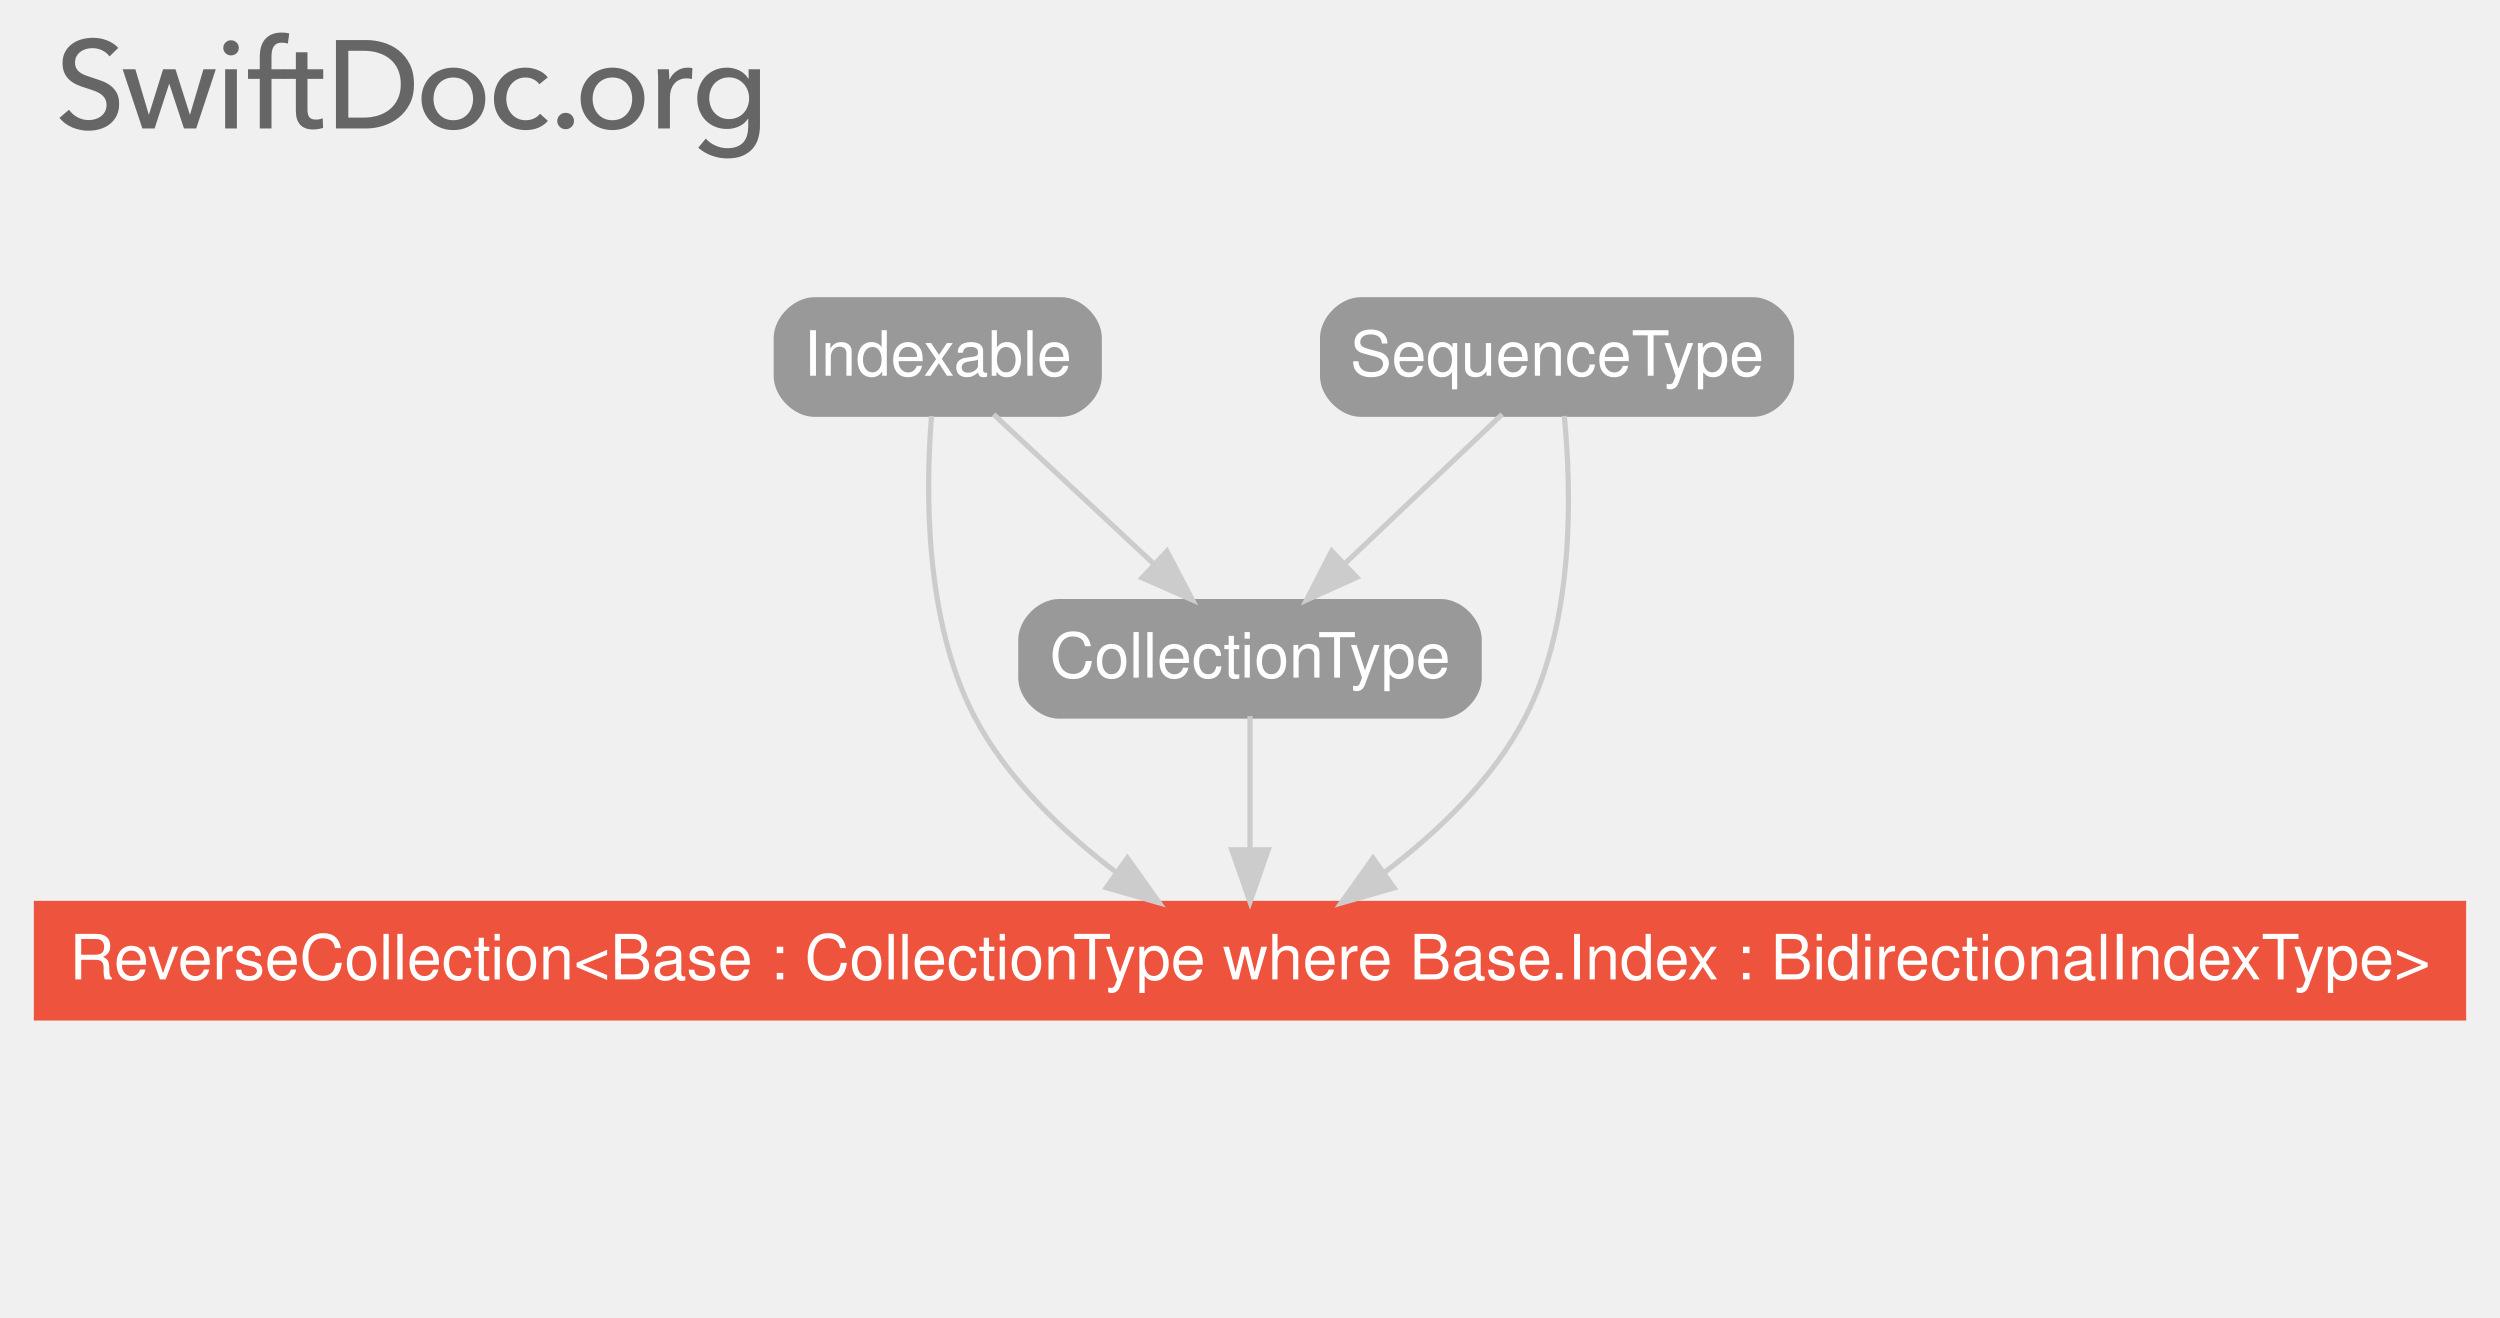
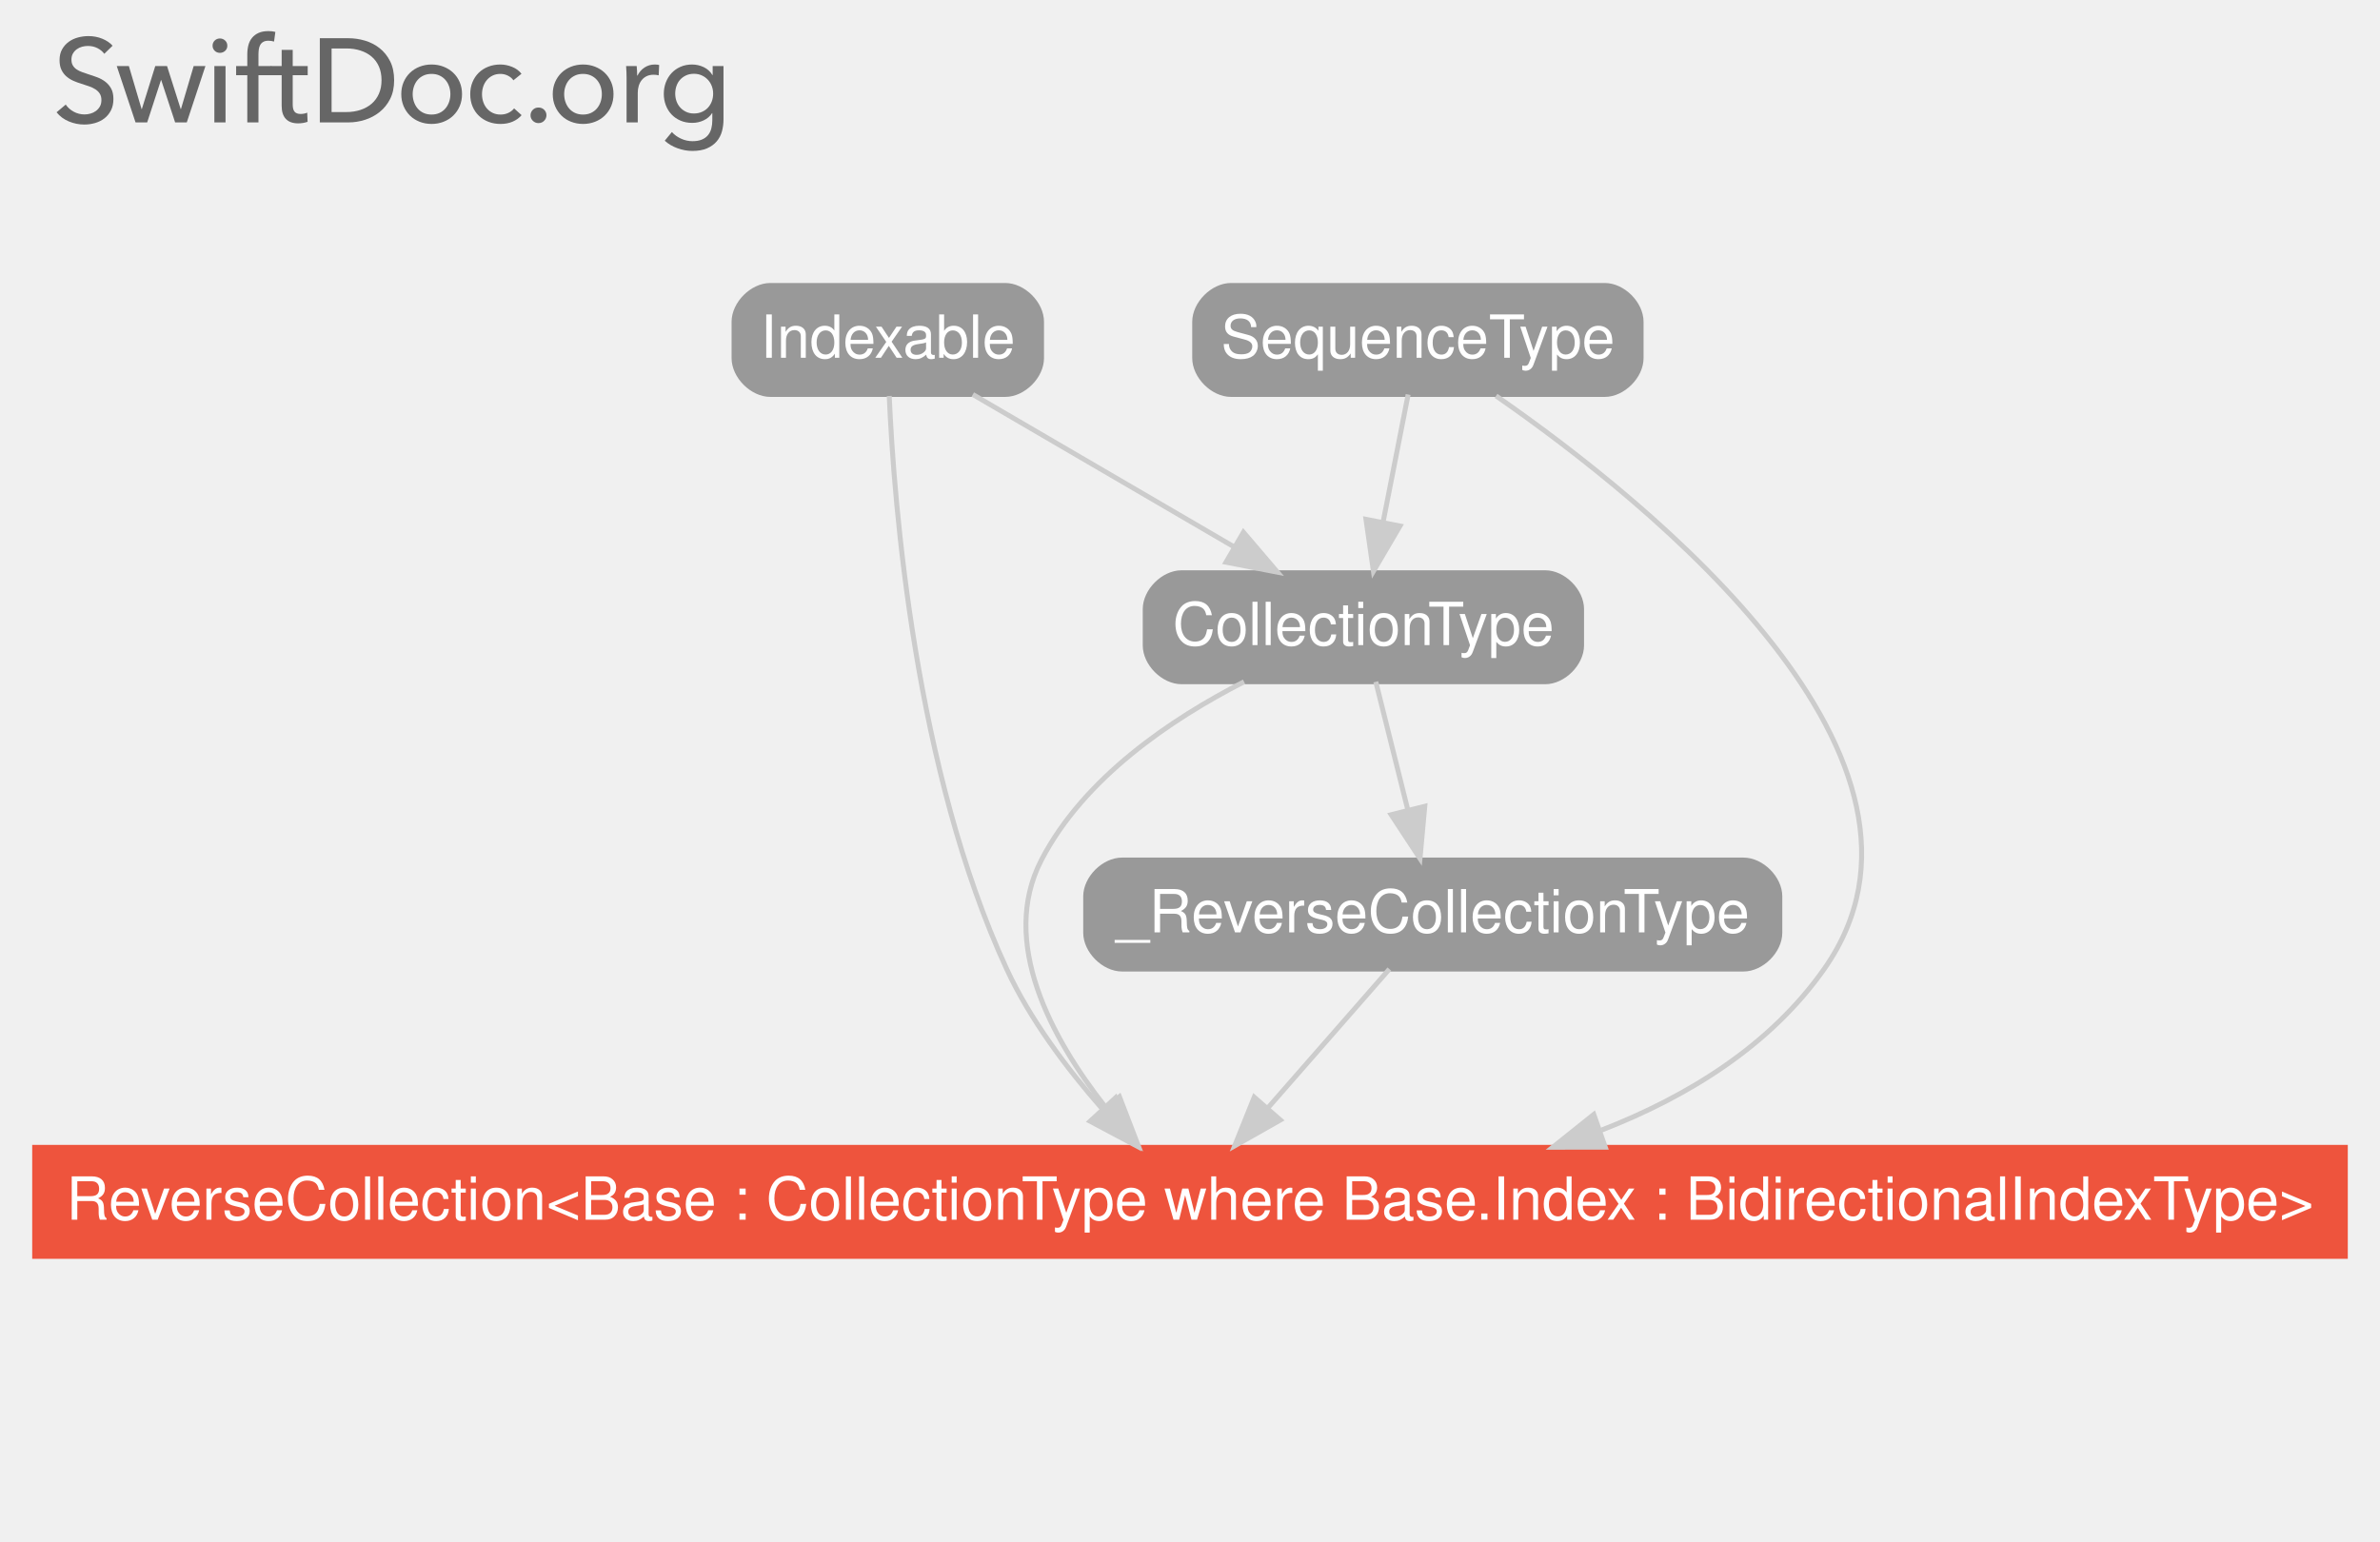
- <svg xmlns="http://www.w3.org/2000/svg" xmlns:xlink="http://www.w3.org/1999/xlink" width="480pt" height="253pt" viewBox="0.00 0.00 480.40 253.20">
-   <g id="graph0" class="graph" transform="scale(1 1) rotate(0) translate(7.2 195.6)">
-     <g transform="translate(0 -195.6)">
+ <svg xmlns="http://www.w3.org/2000/svg" xmlns:xlink="http://www.w3.org/1999/xlink" width="480pt" height="311pt" viewBox="0.00 0.00 480.40 311.20">
+   <g id="graph0" class="graph" transform="scale(1 1) rotate(0) translate(7.2 253.6)">
+     <g transform="translate(0 -253.6)">
      <g>
        <path fill="#666666" d="M13.846,10.832c-0.336-0.464-0.792-0.844-1.368-1.14s-1.224-0.444-1.944-0.444         c-0.384,0-0.772,0.052-1.164,0.156C8.977,9.509,8.622,9.677,8.301,9.908c-0.32,0.232-0.58,0.52-0.78,0.864         c-0.2,0.344-0.3,0.756-0.3,1.236c0,0.464,0.092,0.852,0.276,1.164c0.184,0.312,0.432,0.576,0.744,0.792s0.68,0.4,1.104,0.552         c0.423,0.152,0.876,0.309,1.356,0.468c0.576,0.177,1.16,0.376,1.752,0.601c0.592,0.224,1.128,0.52,1.608,0.888         s0.872,0.828,1.176,1.38s0.456,1.252,0.456,2.101c0,0.88-0.164,1.644-0.492,2.292c-0.328,0.647-0.765,1.184-1.308,1.607         c-0.544,0.424-1.172,0.74-1.884,0.948s-1.444,0.312-2.196,0.312c-1.072,0-2.108-0.208-3.108-0.624         c-1-0.415-1.828-1.031-2.484-1.848l1.848-1.56c0.4,0.592,0.936,1.071,1.608,1.439c0.672,0.368,1.399,0.552,2.184,0.552         c0.4,0,0.8-0.056,1.2-0.168c0.4-0.111,0.764-0.288,1.092-0.527c0.328-0.24,0.596-0.54,0.804-0.9         c0.208-0.36,0.312-0.796,0.312-1.308s-0.108-0.94-0.324-1.284c-0.216-0.344-0.508-0.636-0.876-0.876s-0.796-0.444-1.284-0.612         c-0.488-0.168-1.004-0.34-1.548-0.516c-0.544-0.16-1.08-0.356-1.608-0.588c-0.528-0.232-1-0.528-1.416-0.889         c-0.416-0.359-0.752-0.804-1.008-1.332c-0.256-0.527-0.384-1.184-0.384-1.968c0-0.848,0.172-1.576,0.516-2.184         c0.344-0.608,0.792-1.112,1.344-1.512c0.552-0.4,1.176-0.692,1.872-0.876c0.696-0.184,1.396-0.276,2.1-0.276         c0.992,0,1.92,0.176,2.784,0.528c0.864,0.352,1.56,0.824,2.088,1.416L13.846,10.832z" />
        <path fill="#666666" d="M18.813,13.304l2.568,8.688h0.048l2.712-8.688h2.376l2.76,8.688h0.048l2.568-8.688h2.376L30.501,24.68         h-2.352l-2.808-8.544h-0.048l-2.784,8.544h-2.352l-3.792-11.376H18.813z" />
        <path fill="#666666" d="M38.685,9.2c0,0.416-0.147,0.76-0.44,1.032c-0.294,0.272-0.647,0.408-1.06,0.408s-0.762-0.14-1.047-0.42         c-0.286-0.28-0.429-0.62-0.429-1.02c0-0.416,0.143-0.764,0.429-1.044c0.286-0.28,0.635-0.42,1.047-0.42s0.766,0.14,1.06,0.42         C38.538,8.437,38.685,8.784,38.685,9.2z M38.325,24.68h-2.256V13.304h2.256V24.68z" />
        <path fill="#666666" d="M47.613,15.152h-2.64v9.528h-2.256v-9.528h-2.256v-1.848h2.256v-2.376c0-0.672,0.076-1.292,0.228-1.86         c0.152-0.568,0.4-1.06,0.744-1.476c0.344-0.416,0.784-0.744,1.32-0.984c0.536-0.24,1.188-0.36,1.956-0.36         c0.544,0,1.016,0.056,1.416,0.168l-0.264,1.944c-0.176-0.048-0.352-0.088-0.528-0.12c-0.176-0.032-0.376-0.048-0.6-0.048         c-0.432,0-0.78,0.076-1.044,0.228c-0.264,0.152-0.468,0.356-0.612,0.612s-0.24,0.548-0.288,0.876         c-0.048,0.328-0.072,0.668-0.072,1.02v2.376h2.64V15.152z" />
        <path fill="#666666" d="M54.909,15.152h-3.024v5.91c0,0.687,0.128,1.177,0.384,1.472c0.256,0.295,0.664,0.442,1.224,0.442         c0.208,0,0.432-0.021,0.672-0.065c0.24-0.044,0.456-0.11,0.648-0.198l0.072,1.848c-0.272,0.096-0.572,0.172-0.9,0.229         c-0.328,0.056-0.668,0.084-1.02,0.084c-1.072,0-1.892-0.296-2.46-0.889c-0.568-0.592-0.852-1.479-0.852-2.664v-6.168h-2.184         v-1.848h2.184V10.04h2.232v3.264h3.024V15.152z" />
        <path fill="#666666" d="M57.356,7.688h5.832c1.088,0,2.176,0.16,3.264,0.48c1.088,0.32,2.072,0.824,2.952,1.512         s1.592,1.568,2.136,2.64c0.544,1.072,0.816,2.36,0.816,3.864c0,1.456-0.272,2.716-0.816,3.78s-1.256,1.943-2.136,2.64         s-1.864,1.216-2.952,1.561c-1.088,0.344-2.176,0.516-3.264,0.516h-5.832V7.688z M59.732,22.593h2.976         c1.024,0,1.972-0.145,2.844-0.432c0.872-0.288,1.624-0.704,2.256-1.248c0.632-0.544,1.124-1.216,1.476-2.017         c0.352-0.8,0.528-1.704,0.528-2.712c0-1.056-0.176-1.983-0.528-2.784c-0.353-0.8-0.844-1.468-1.476-2.004         c-0.632-0.536-1.384-0.944-2.256-1.224s-1.82-0.42-2.844-0.42h-2.976V22.593z" />
        <path fill="#666666" d="M86.06,18.969c0,0.88-0.156,1.688-0.468,2.424c-0.312,0.736-0.744,1.372-1.296,1.908         c-0.552,0.536-1.204,0.952-1.956,1.248c-0.752,0.296-1.56,0.443-2.424,0.443c-0.864,0-1.672-0.147-2.424-0.443         c-0.752-0.296-1.4-0.712-1.944-1.248c-0.544-0.536-0.972-1.172-1.284-1.908c-0.312-0.735-0.468-1.544-0.468-2.424         s0.156-1.684,0.468-2.412c0.312-0.728,0.74-1.356,1.284-1.884c0.543-0.528,1.191-0.939,1.944-1.236         c0.752-0.296,1.56-0.444,2.424-0.444c0.864,0,1.672,0.148,2.424,0.444c0.752,0.297,1.404,0.708,1.956,1.236         c0.552,0.527,0.984,1.156,1.296,1.884C85.904,17.285,86.06,18.089,86.06,18.969z M83.708,18.98c0-0.542-0.084-1.061-0.252-1.556         c-0.169-0.494-0.414-0.929-0.734-1.304s-0.718-0.674-1.192-0.897s-1.015-0.335-1.625-0.335c-0.61,0-1.152,0.111-1.625,0.335         c-0.474,0.224-0.871,0.522-1.191,0.897c-0.321,0.375-0.566,0.81-0.734,1.304C76.184,17.92,76.1,18.438,76.1,18.98         c0,0.543,0.084,1.062,0.253,1.556c0.168,0.495,0.413,0.934,0.734,1.316c0.321,0.383,0.718,0.686,1.191,0.909         c0.473,0.224,1.015,0.335,1.625,0.335c0.61,0,1.151-0.111,1.625-0.335s0.871-0.526,1.192-0.909s0.565-0.821,0.734-1.316         C83.624,20.042,83.708,19.523,83.708,18.98z" />
        <path fill="#666666" d="M96.428,16.184c-0.24-0.368-0.6-0.676-1.08-0.924s-0.992-0.372-1.536-0.372         c-0.592,0-1.116,0.112-1.572,0.336c-0.456,0.225-0.844,0.524-1.164,0.9c-0.32,0.376-0.564,0.812-0.732,1.308         s-0.252,1.017-0.252,1.56c0,0.545,0.084,1.064,0.252,1.561s0.412,0.933,0.732,1.308c0.32,0.376,0.712,0.677,1.176,0.9         c0.464,0.225,0.992,0.336,1.584,0.336c0.576,0,1.1-0.111,1.572-0.336c0.472-0.224,0.86-0.528,1.164-0.912l1.512,1.368         c-0.48,0.561-1.08,0.996-1.8,1.308c-0.72,0.312-1.536,0.468-2.448,0.468c-0.88,0-1.692-0.144-2.436-0.432         c-0.744-0.288-1.388-0.691-1.932-1.212c-0.544-0.52-0.972-1.147-1.284-1.884s-0.468-1.561-0.468-2.473         c0-0.896,0.152-1.711,0.456-2.447c0.304-0.736,0.728-1.368,1.272-1.896c0.543-0.527,1.188-0.936,1.932-1.224         c0.744-0.288,1.548-0.433,2.412-0.433c0.8,0,1.596,0.16,2.388,0.48s1.419,0.784,1.884,1.392L96.428,16.184z" />
        <path fill="#666666" d="M103.1,23.24c0,0.417-0.152,0.784-0.456,1.104c-0.304,0.32-0.688,0.479-1.152,0.479         c-0.448,0-0.828-0.155-1.14-0.468c-0.312-0.312-0.468-0.676-0.468-1.092c0-0.432,0.152-0.804,0.456-1.116         c0.304-0.312,0.688-0.468,1.152-0.468c0.464,0,0.848,0.152,1.152,0.456C102.947,22.44,103.1,22.808,103.1,23.24z" />
        <path fill="#666666" d="M116.635,18.969c0,0.88-0.156,1.688-0.468,2.424c-0.312,0.736-0.744,1.372-1.296,1.908         c-0.552,0.536-1.204,0.952-1.956,1.248c-0.752,0.296-1.56,0.443-2.424,0.443c-0.864,0-1.672-0.147-2.424-0.443         c-0.752-0.296-1.4-0.712-1.944-1.248c-0.544-0.536-0.972-1.172-1.284-1.908c-0.312-0.735-0.468-1.544-0.468-2.424         s0.156-1.684,0.468-2.412c0.312-0.728,0.74-1.356,1.284-1.884c0.543-0.528,1.191-0.939,1.944-1.236         c0.752-0.296,1.56-0.444,2.424-0.444c0.864,0,1.672,0.148,2.424,0.444c0.752,0.297,1.404,0.708,1.956,1.236         c0.552,0.527,0.984,1.156,1.296,1.884C116.479,17.285,116.635,18.089,116.635,18.969z M114.283,18.98         c0-0.542-0.084-1.061-0.252-1.556c-0.169-0.494-0.414-0.929-0.734-1.304s-0.718-0.674-1.192-0.897s-1.015-0.335-1.625-0.335         c-0.61,0-1.152,0.111-1.625,0.335c-0.474,0.224-0.871,0.522-1.191,0.897c-0.321,0.375-0.566,0.81-0.734,1.304         c-0.169,0.495-0.253,1.014-0.253,1.556c0,0.543,0.084,1.062,0.253,1.556c0.168,0.495,0.413,0.934,0.734,1.316         c0.321,0.383,0.718,0.686,1.191,0.909c0.473,0.224,1.015,0.335,1.625,0.335c0.61,0,1.151-0.111,1.625-0.335         s0.871-0.526,1.192-0.909s0.565-0.821,0.734-1.316C114.199,20.042,114.283,19.523,114.283,18.98z" />
        <path fill="#666666" d="M119.251,14.577c-0.016-0.48-0.04-0.904-0.072-1.272h2.136c0.032,0.288,0.056,0.62,0.072,0.996         c0.016,0.376,0.024,0.684,0.024,0.924h0.072c0.32-0.672,0.788-1.212,1.404-1.62c0.616-0.408,1.308-0.612,2.076-0.612         c0.352,0,0.648,0.033,0.888,0.097l-0.096,2.088c-0.32-0.08-0.664-0.12-1.032-0.12c-0.544,0-1.016,0.101-1.416,0.3         c-0.4,0.2-0.732,0.468-0.996,0.805c-0.264,0.336-0.46,0.724-0.588,1.163c-0.128,0.44-0.192,0.9-0.192,1.381v5.976h-2.256v-8.928         C119.275,15.449,119.267,15.056,119.251,14.577z" />
        <path fill="#666666" d="M128.419,26.625c0.496,0.56,1.116,1.008,1.86,1.344c0.744,0.336,1.508,0.504,2.292,0.504         c0.752,0,1.384-0.108,1.896-0.324s0.924-0.512,1.236-0.888s0.536-0.82,0.672-1.332c0.136-0.513,0.204-1.064,0.204-1.656v-1.464         h-0.048c-0.416,0.641-0.984,1.128-1.704,1.464c-0.72,0.336-1.488,0.504-2.304,0.504c-0.864,0-1.652-0.151-2.364-0.456         c-0.712-0.304-1.316-0.72-1.812-1.248c-0.496-0.527-0.88-1.147-1.152-1.859s-0.408-1.477-0.408-2.292         c0-0.816,0.136-1.584,0.408-2.305c0.272-0.72,0.656-1.348,1.152-1.884c0.496-0.535,1.096-0.96,1.8-1.271         c0.704-0.312,1.488-0.469,2.352-0.469c0.816,0,1.596,0.177,2.34,0.528c0.744,0.353,1.332,0.888,1.764,1.608h0.048v-1.824h2.184         v10.8c0,0.832-0.104,1.628-0.312,2.388c-0.208,0.76-0.56,1.433-1.056,2.017s-1.144,1.052-1.944,1.404         c-0.8,0.352-1.792,0.527-2.976,0.527c-0.992,0-1.988-0.18-2.988-0.54c-1-0.359-1.86-0.868-2.58-1.523L128.419,26.625z          M129.091,18.873c0,0.527,0.084,1.031,0.253,1.512c0.168,0.479,0.417,0.904,0.746,1.271c0.329,0.369,0.726,0.664,1.192,0.889         c0.465,0.224,0.995,0.336,1.589,0.336c0.577,0,1.107-0.104,1.589-0.312c0.481-0.207,0.891-0.491,1.228-0.852         s0.598-0.784,0.782-1.272c0.185-0.487,0.277-1.012,0.277-1.571c0-0.544-0.093-1.057-0.277-1.536         c-0.185-0.48-0.449-0.904-0.794-1.272c-0.345-0.367-0.755-0.66-1.228-0.876c-0.474-0.216-1-0.324-1.577-0.324         c-0.594,0-1.124,0.108-1.589,0.324c-0.466,0.216-0.863,0.504-1.192,0.864s-0.578,0.784-0.746,1.271         C129.175,17.812,129.091,18.329,129.091,18.873z" />
      </g>
      <g>
        <a xlink:href="/" pointer-events="all" target="_top">
          <polygon fill="none" points="0,0 145,0 145,35 0,35 0,0" />
        </a>
      </g>
    </g>
    <g id="node1" class="node">
      <g id="a_node1">
        <a xlink:href="/swift-2/protocol/CollectionType/" target="_top">
-           <path fill="#999999" stroke="#999999" d="M269.704,-80C269.704,-80 196.296,-80 196.296,-80 192.63,-80 188.963,-76.333 188.963,-72.667 188.963,-72.667 188.963,-65.333 188.963,-65.333 188.963,-61.667 192.63,-58 196.296,-58 196.296,-58 269.704,-58 269.704,-58 273.37,-58 277.037,-61.667 277.037,-65.333 277.037,-65.333 277.037,-72.667 277.037,-72.667 277.037,-76.333 273.37,-80 269.704,-80" />
-           <text text-anchor="middle" x="233" y="-65.4" font-family="Helvetica,sans-Serif" font-size="12.00" fill="white">CollectionType</text>
+           <path fill="#999999" stroke="#999999" d="M304.704,-138C304.704,-138 231.296,-138 231.296,-138 227.63,-138 223.963,-134.333 223.963,-130.667 223.963,-130.667 223.963,-123.333 223.963,-123.333 223.963,-119.667 227.63,-116 231.296,-116 231.296,-116 304.704,-116 304.704,-116 308.37,-116 312.037,-119.667 312.037,-123.333 312.037,-123.333 312.037,-130.667 312.037,-130.667 312.037,-134.333 308.37,-138 304.704,-138" />
+           <text text-anchor="middle" x="268" y="-123.4" font-family="Helvetica,sans-Serif" font-size="12.00" fill="white">CollectionType</text>
        </a>
      </g>
    </g>
    <g id="node3" class="node">
      <g id="a_node3">
        <a xlink:href="/swift-2/type/ReverseCollection/" target="_top">
          <polygon fill="#ee543d" stroke="#ee543d" points="466.2,-22 -0.2,-22 -0.2,-0 466.2,-0 466.2,-22" />
          <text text-anchor="middle" x="233" y="-7.4" font-family="Helvetica,sans-Serif" font-size="12.00" fill="white">ReverseCollection&lt;Base : CollectionType where Base.Index : BidirectionalIndexType&gt;</text>
        </a>
      </g>
    </g>
    <g id="edge1" class="edge">
-       <path fill="none" stroke="#cccccc" d="M233,-57.988C233,-50.91 233,-41.171 233,-32.478" />
-       <polygon fill="#cccccc" stroke="#cccccc" points="236.5,-32.304 233,-22.304 229.5,-32.304 236.5,-32.304" />
+       <path fill="none" stroke="#cccccc" d="M243.911,-115.994C229.183,-108.462 211.576,-96.576 203,-80 194.456,-63.486 205.035,-44.019 215.916,-30.155" />
+       <polygon fill="#cccccc" stroke="#cccccc" points="218.761,-32.212 222.562,-22.323 213.423,-27.683 218.761,-32.212" />
+     </g>
+     <g id="node5" class="node">
+       <g id="a_node5">
+         <a xlink:href="/swift-2/protocol/_ReverseCollectionType/" target="_top">
+           <path fill="#999999" stroke="#999999" d="M344.721,-80C344.721,-80 219.279,-80 219.279,-80 215.612,-80 211.946,-76.333 211.946,-72.667 211.946,-72.667 211.946,-65.333 211.946,-65.333 211.946,-61.667 215.612,-58 219.279,-58 219.279,-58 344.721,-58 344.721,-58 348.388,-58 352.054,-61.667 352.054,-65.333 352.054,-65.333 352.054,-72.667 352.054,-72.667 352.054,-76.333 348.388,-80 344.721,-80" />
+           <text text-anchor="middle" x="282" y="-65.4" font-family="Helvetica,sans-Serif" font-size="12.00" fill="white">_ReverseCollectionType</text>
+         </a>
+       </g>
+     </g>
+     <g id="edge7" class="edge">
+       <path fill="none" stroke="#cccccc" d="M270.503,-115.988C272.292,-108.831 274.761,-98.955 276.953,-90.189" />
+       <polygon fill="#cccccc" stroke="#cccccc" points="280.394,-90.854 279.424,-80.304 273.603,-89.156 280.394,-90.854" />
    </g>
    <g id="node2" class="node">
      <g id="a_node2">
        <a xlink:href="/swift-2/protocol/Indexable/" target="_top">
-           <path fill="#999999" stroke="#999999" d="M196.699,-138C196.699,-138 149.301,-138 149.301,-138 145.634,-138 141.968,-134.333 141.968,-130.667 141.968,-130.667 141.968,-123.333 141.968,-123.333 141.968,-119.667 145.634,-116 149.301,-116 149.301,-116 196.699,-116 196.699,-116 200.366,-116 204.032,-119.667 204.032,-123.333 204.032,-123.333 204.032,-130.667 204.032,-130.667 204.032,-134.333 200.366,-138 196.699,-138" />
-           <text text-anchor="middle" x="173" y="-123.4" font-family="Helvetica,sans-Serif" font-size="12.00" fill="white">Indexable</text>
+           <path fill="#999999" stroke="#999999" d="M195.699,-196C195.699,-196 148.301,-196 148.301,-196 144.634,-196 140.968,-192.333 140.968,-188.667 140.968,-188.667 140.968,-181.333 140.968,-181.333 140.968,-177.667 144.634,-174 148.301,-174 148.301,-174 195.699,-174 195.699,-174 199.366,-174 203.032,-177.667 203.032,-181.333 203.032,-181.333 203.032,-188.667 203.032,-188.667 203.032,-192.333 199.366,-196 195.699,-196" />
+           <text text-anchor="middle" x="172" y="-181.4" font-family="Helvetica,sans-Serif" font-size="12.00" fill="white">Indexable</text>
        </a>
      </g>
    </g>
-     <g id="edge4" class="edge">
-       <path fill="none" stroke="#cccccc" d="M183.727,-115.988C192.238,-108.045 204.338,-96.751 214.417,-87.344" />
-       <polygon fill="#cccccc" stroke="#cccccc" points="217.038,-89.686 221.96,-80.304 212.261,-84.568 217.038,-89.686" />
+     <g id="edge5" class="edge">
+       <path fill="none" stroke="#cccccc" d="M189.163,-173.988C203.815,-165.441 225.116,-153.015 241.884,-143.234" />
+       <polygon fill="#cccccc" stroke="#cccccc" points="243.788,-146.176 250.662,-138.114 240.261,-140.129 243.788,-146.176" />
    </g>
    <g id="edge2" class="edge">
-       <path fill="none" stroke="#cccccc" d="M171.802,-115.658C170.671,-101.724 170.368,-76.534 180,-58 186.233,-46.007 197.017,-35.77 207.237,-28.019" />
-       <polygon fill="#cccccc" stroke="#cccccc" points="209.441,-30.746 215.577,-22.109 205.394,-25.035 209.441,-30.746" />
+       <path fill="none" stroke="#cccccc" d="M172.29,-173.691C173.264,-151.511 177.507,-98.026 196,-58 200.722,-47.78 208.203,-37.862 215.207,-29.867" />
+       <polygon fill="#cccccc" stroke="#cccccc" points="217.982,-32.021 222.198,-22.301 212.841,-27.271 217.982,-32.021" />
    </g>
    <g id="node4" class="node">
      <g id="a_node4">
        <a xlink:href="/swift-2/protocol/SequenceType/" target="_top">
-           <path fill="#999999" stroke="#999999" d="M329.718,-138C329.718,-138 254.282,-138 254.282,-138 250.615,-138 246.949,-134.333 246.949,-130.667 246.949,-130.667 246.949,-123.333 246.949,-123.333 246.949,-119.667 250.615,-116 254.282,-116 254.282,-116 329.718,-116 329.718,-116 333.385,-116 337.051,-119.667 337.051,-123.333 337.051,-123.333 337.051,-130.667 337.051,-130.667 337.051,-134.333 333.385,-138 329.718,-138" />
-           <text text-anchor="middle" x="292" y="-123.4" font-family="Helvetica,sans-Serif" font-size="12.00" fill="white">SequenceType</text>
+           <path fill="#999999" stroke="#999999" d="M316.718,-196C316.718,-196 241.282,-196 241.282,-196 237.615,-196 233.949,-192.333 233.949,-188.667 233.949,-188.667 233.949,-181.333 233.949,-181.333 233.949,-177.667 237.615,-174 241.282,-174 241.282,-174 316.718,-174 316.718,-174 320.385,-174 324.051,-177.667 324.051,-181.333 324.051,-181.333 324.051,-188.667 324.051,-188.667 324.051,-192.333 320.385,-196 316.718,-196" />
+           <text text-anchor="middle" x="279" y="-181.4" font-family="Helvetica,sans-Serif" font-size="12.00" fill="white">SequenceType</text>
        </a>
      </g>
    </g>
-     <g id="edge5" class="edge">
-       <path fill="none" stroke="#cccccc" d="M281.452,-115.988C273.083,-108.045 261.184,-96.751 251.273,-87.344" />
-       <polygon fill="#cccccc" stroke="#cccccc" points="253.518,-84.65 243.856,-80.304 248.699,-89.727 253.518,-84.65" />
+     <g id="edge6" class="edge">
+       <path fill="none" stroke="#cccccc" d="M277.033,-173.988C275.628,-166.831 273.688,-156.955 271.966,-148.189" />
+       <polygon fill="#cccccc" stroke="#cccccc" points="275.386,-147.442 270.024,-138.304 268.517,-148.791 275.386,-147.442" />
+     </g>
+     <g id="edge4" class="edge">
+       <path fill="none" stroke="#cccccc" d="M294.772,-173.709C326.074,-152 390.576,-100.057 361,-58 350.169,-42.599 333.668,-32.329 316.08,-25.488" />
+       <polygon fill="#cccccc" stroke="#cccccc" points="316.82,-22.039 306.225,-22.03 314.502,-28.644 316.82,-22.039" />
    </g>
    <g id="edge3" class="edge">
-       <path fill="none" stroke="#cccccc" d="M293.387,-115.671C294.763,-101.752 295.484,-76.578 286,-58 279.855,-45.962 269.082,-35.718 258.848,-27.975" />
-       <polygon fill="#cccccc" stroke="#cccccc" points="260.678,-24.983 250.49,-22.075 256.64,-30.701 260.678,-24.983" />
+       <path fill="none" stroke="#cccccc" d="M273.24,-57.988C266.427,-50.202 256.797,-39.197 248.667,-29.905" />
+       <polygon fill="#cccccc" stroke="#cccccc" points="251.235,-27.525 242.016,-22.304 245.967,-32.134 251.235,-27.525" />
    </g>
  </g>
</svg>
